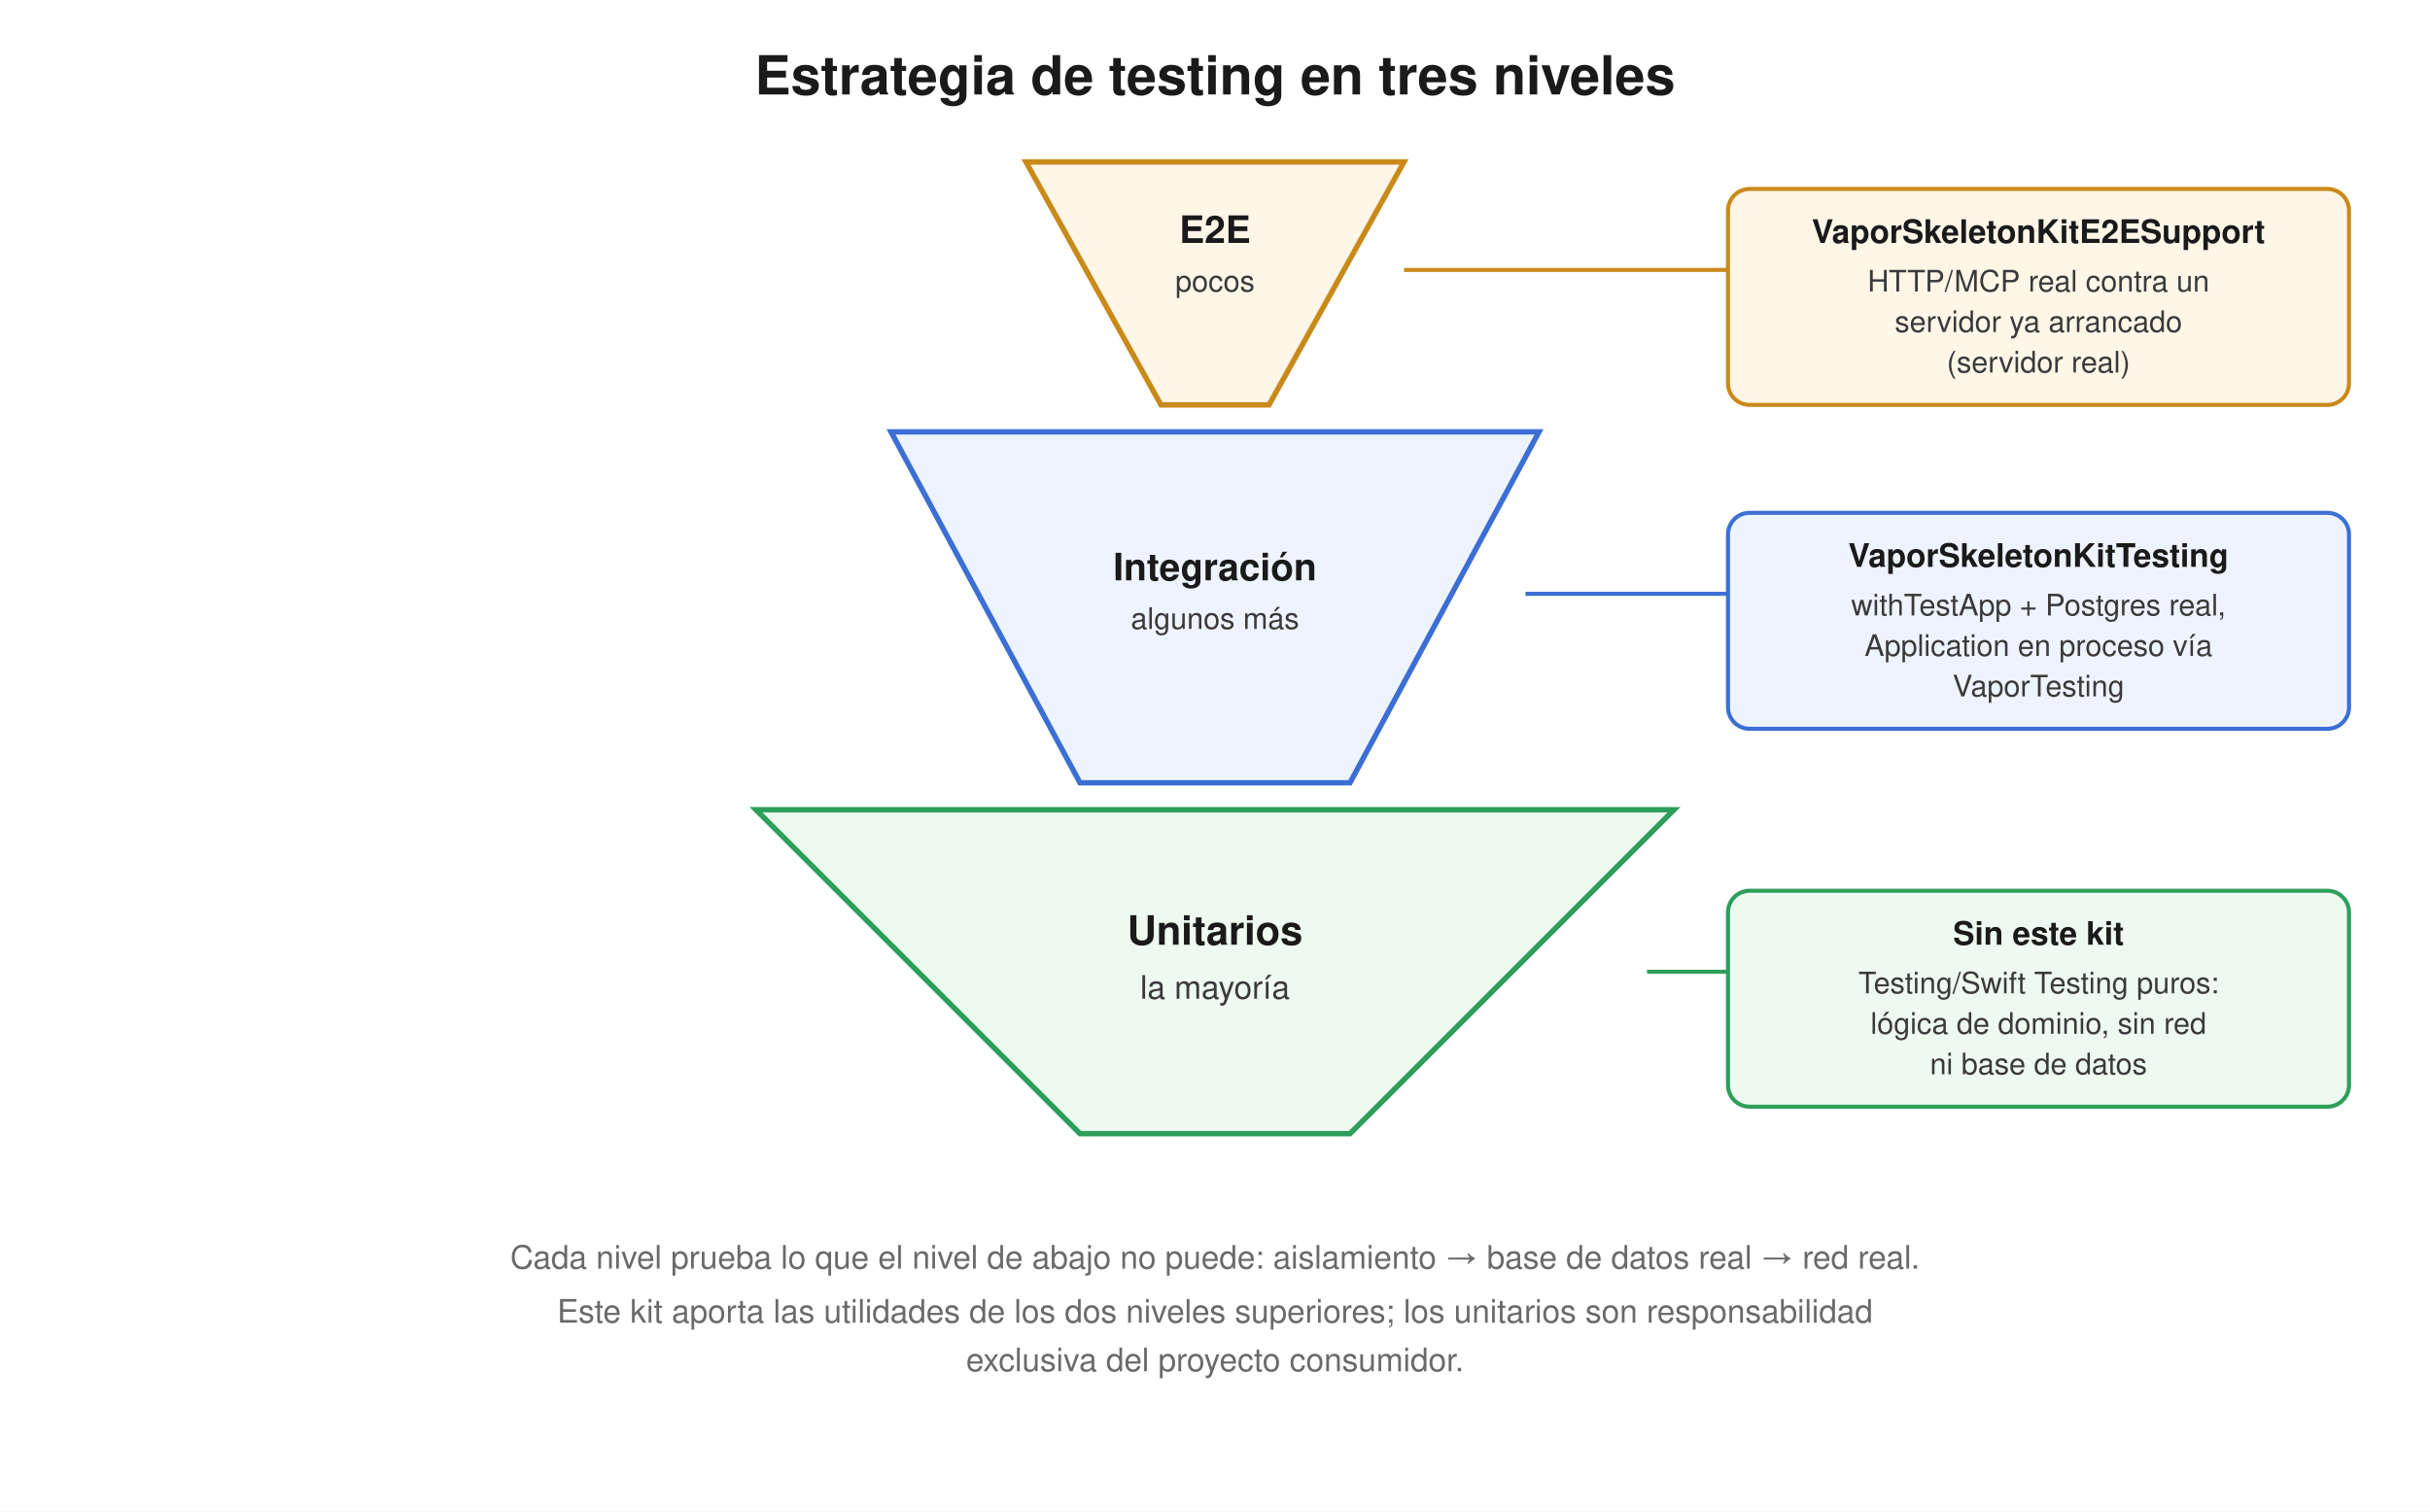
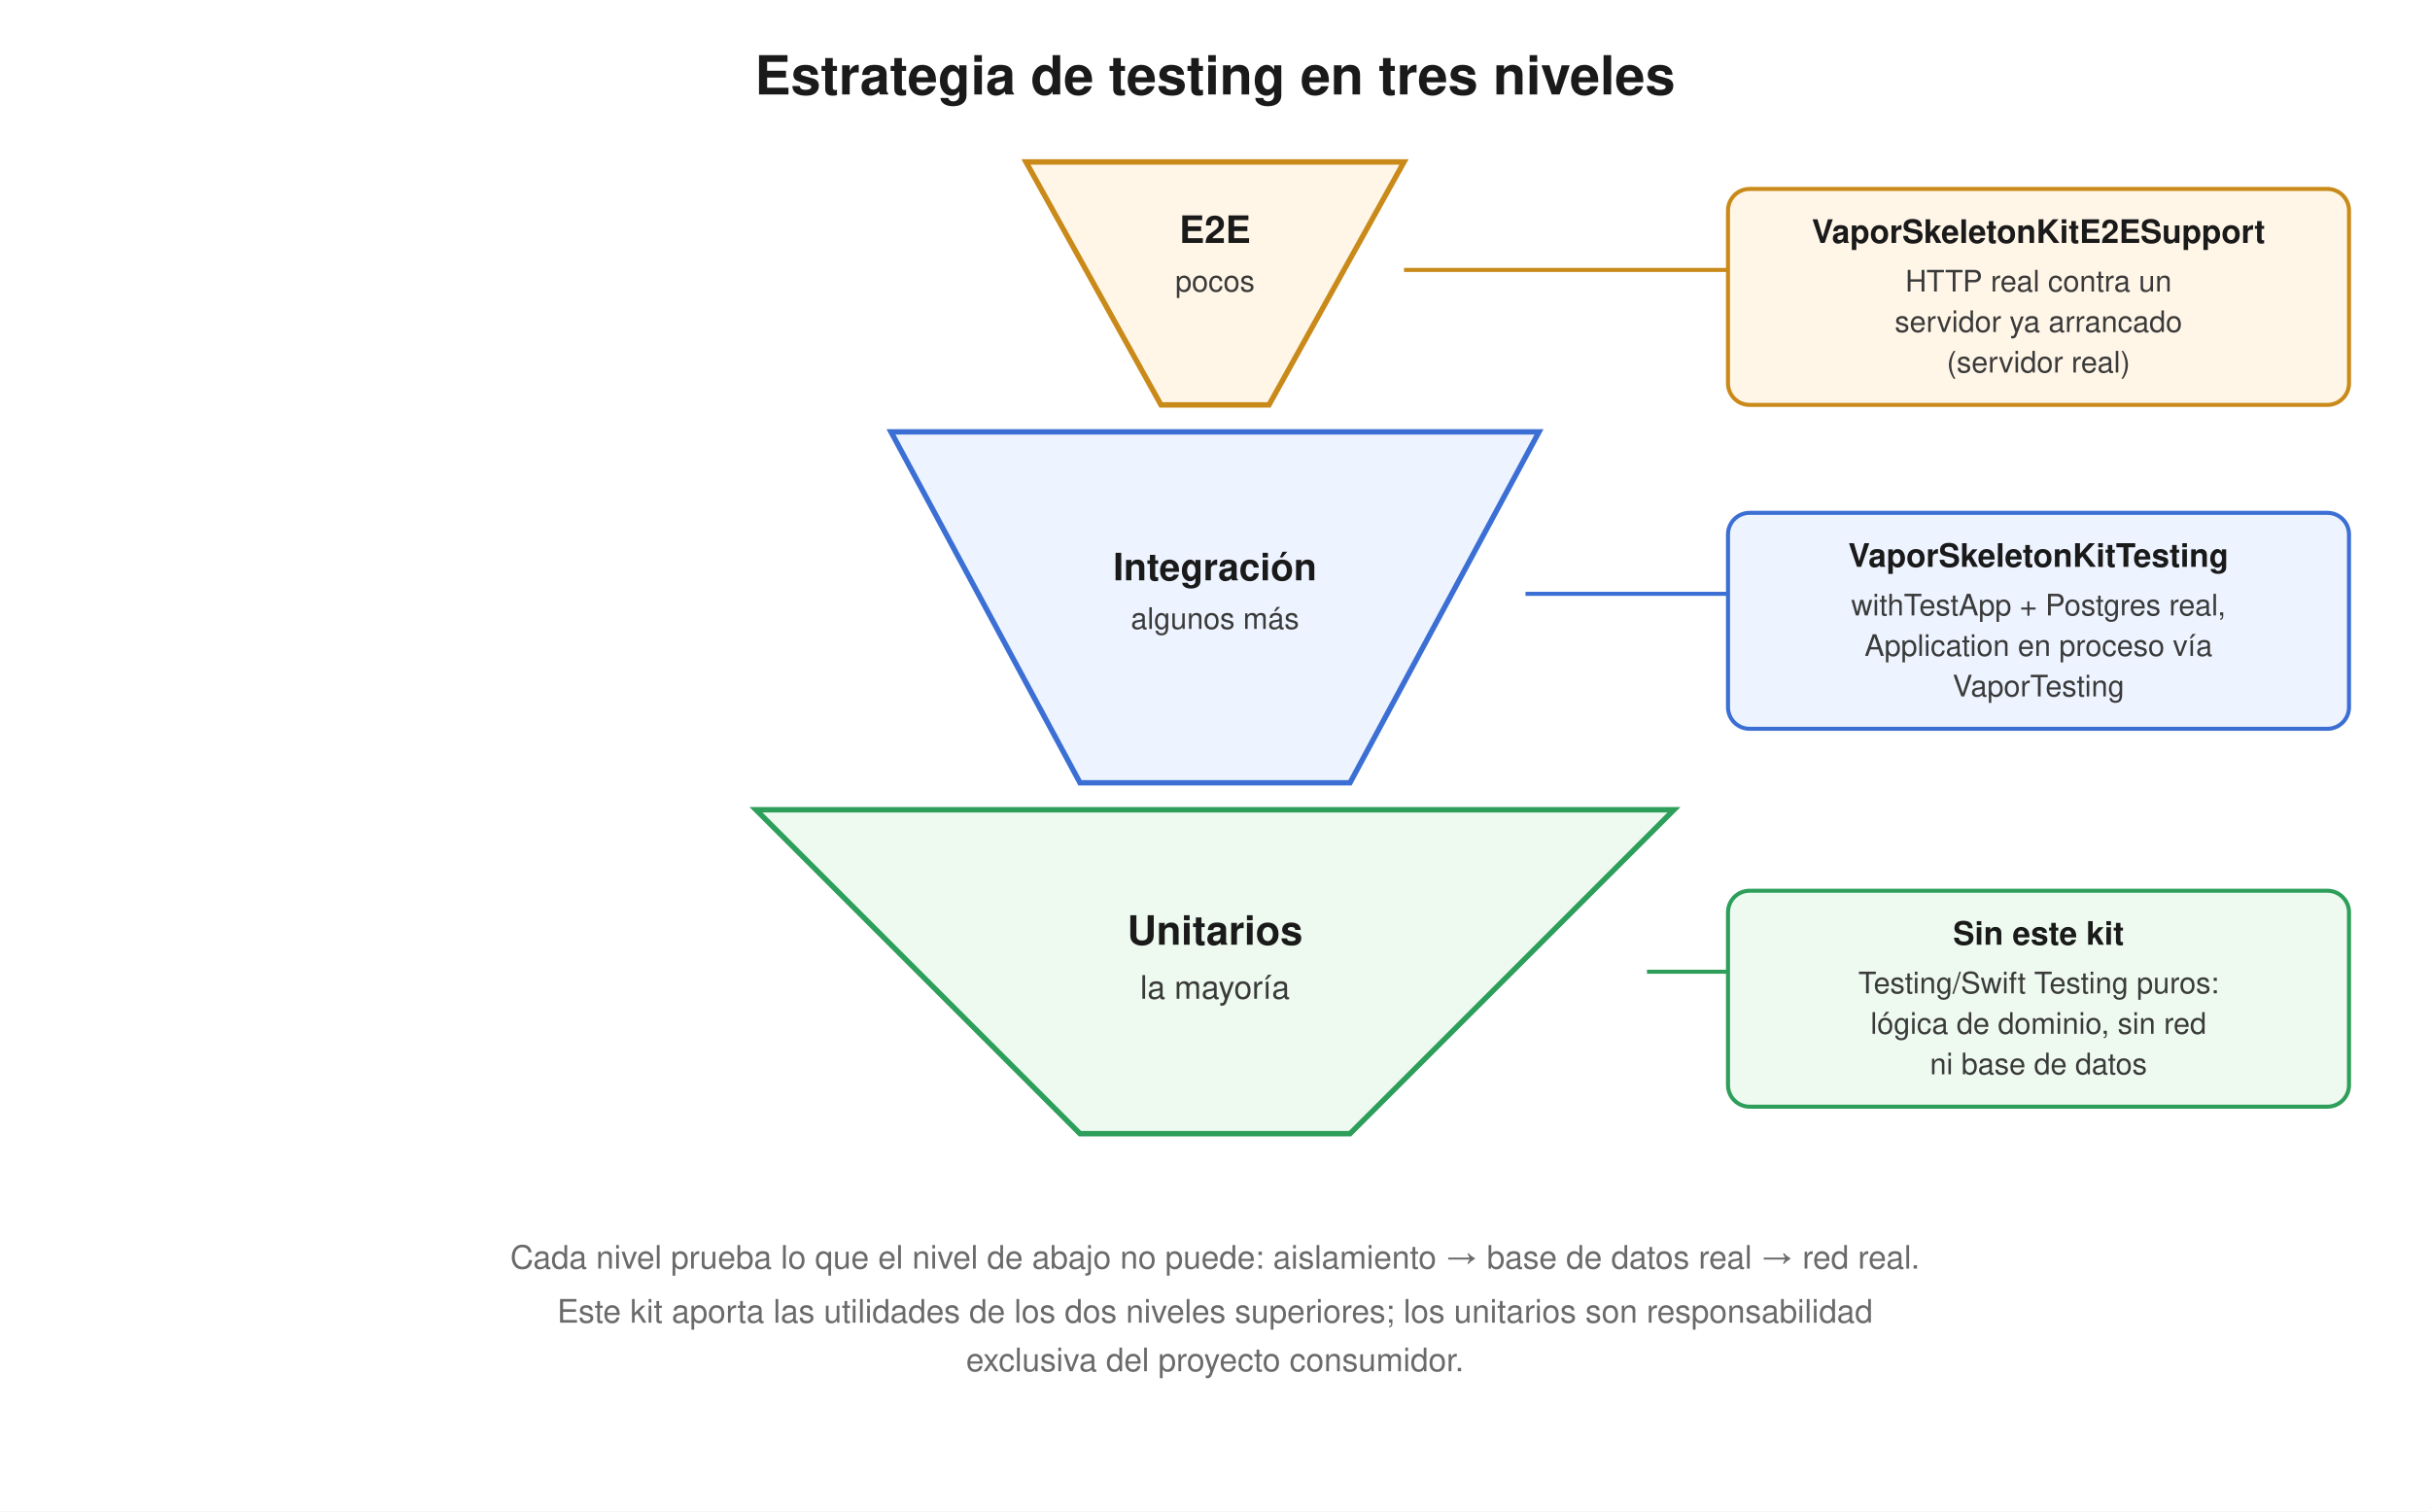
<svg xmlns="http://www.w3.org/2000/svg" viewBox="0 0 900 560" font-family="-apple-system, Helvetica, Arial, sans-serif">
  <rect x="0" y="0" width="900" height="560" fill="#ffffff" />
  <text x="450" y="35" text-anchor="middle" font-size="20" font-weight="700" fill="#1a1a1a">Estrategia de testing en tres niveles</text>
  <polygon points="380,60 520,60 470,150 430,150" fill="#fff6e8" stroke="#c98a1a" stroke-width="2" />
  <text x="450" y="90" text-anchor="middle" font-size="14" font-weight="700" fill="#1a1a1a">E2E</text>
  <text x="450" y="108" text-anchor="middle" font-size="11" fill="#3a3a3a">pocos</text>
  <polygon points="330,160 570,160 500,290 400,290" fill="#eef4ff" stroke="#3b6fd4" stroke-width="2" />
  <text x="450" y="215" text-anchor="middle" font-size="14" font-weight="700" fill="#1a1a1a">Integración</text>
  <text x="450" y="233" text-anchor="middle" font-size="11" fill="#3a3a3a">algunos más</text>
  <polygon points="280,300 620,300 500,420 400,420" fill="#eefaf0" stroke="#2e9e5b" stroke-width="2" />
  <text x="450" y="350" text-anchor="middle" font-size="15" font-weight="700" fill="#1a1a1a">Unitarios</text>
  <text x="450" y="370" text-anchor="middle" font-size="12" fill="#3a3a3a">la mayoría</text>
  <line x1="520" y1="100" x2="640" y2="100" stroke="#c98a1a" stroke-width="1.5" />
  <rect x="640" y="70" width="230" height="80" rx="8" fill="#fff6e8" stroke="#c98a1a" stroke-width="1.5" />
  <text x="755" y="90" text-anchor="middle" font-size="12" font-weight="600" fill="#1a1a1a">VaporSkeletonKitE2ESupport</text>
-   <text x="755" y="108" text-anchor="middle" font-size="11" fill="#3a3a3a">HTTP/MCP real contra un</text>
+   <text x="755" y="108" text-anchor="middle" font-size="11" fill="#3a3a3a">HTTP real contra un</text>
  <text x="755" y="123" text-anchor="middle" font-size="11" fill="#3a3a3a">servidor ya arrancado</text>
  <text x="755" y="138" text-anchor="middle" font-size="11" fill="#3a3a3a">(servidor real)</text>
  <line x1="565" y1="220" x2="640" y2="220" stroke="#3b6fd4" stroke-width="1.5" />
  <rect x="640" y="190" width="230" height="80" rx="8" fill="#eef4ff" stroke="#3b6fd4" stroke-width="1.5" />
  <text x="755" y="210" text-anchor="middle" font-size="12" font-weight="600" fill="#1a1a1a">VaporSkeletonKitTesting</text>
  <text x="755" y="228" text-anchor="middle" font-size="11" fill="#3a3a3a">withTestApp + Postgres real,</text>
  <text x="755" y="243" text-anchor="middle" font-size="11" fill="#3a3a3a">Application en proceso vía</text>
  <text x="755" y="258" text-anchor="middle" font-size="11" fill="#3a3a3a">VaporTesting</text>
  <line x1="610" y1="360" x2="640" y2="360" stroke="#2e9e5b" stroke-width="1.5" />
  <rect x="640" y="330" width="230" height="80" rx="8" fill="#eefaf0" stroke="#2e9e5b" stroke-width="1.5" />
  <text x="755" y="350" text-anchor="middle" font-size="12" font-weight="600" fill="#1a1a1a">Sin este kit</text>
  <text x="755" y="368" text-anchor="middle" font-size="11" fill="#3a3a3a">Testing/Swift Testing puros:</text>
  <text x="755" y="383" text-anchor="middle" font-size="11" fill="#3a3a3a">lógica de dominio, sin red</text>
  <text x="755" y="398" text-anchor="middle" font-size="11" fill="#3a3a3a">ni base de datos</text>
  <text x="450" y="470" text-anchor="middle" font-size="12" fill="#6a6a6a">Cada nivel prueba lo que el nivel de abajo no puede: aislamiento → base de datos real → red real.</text>
  <text x="450" y="490" text-anchor="middle" font-size="12" fill="#6a6a6a">Este kit aporta las utilidades de los dos niveles superiores; los unitarios son responsabilidad</text>
  <text x="450" y="508" text-anchor="middle" font-size="12" fill="#6a6a6a">exclusiva del proyecto consumidor.</text>
</svg>
